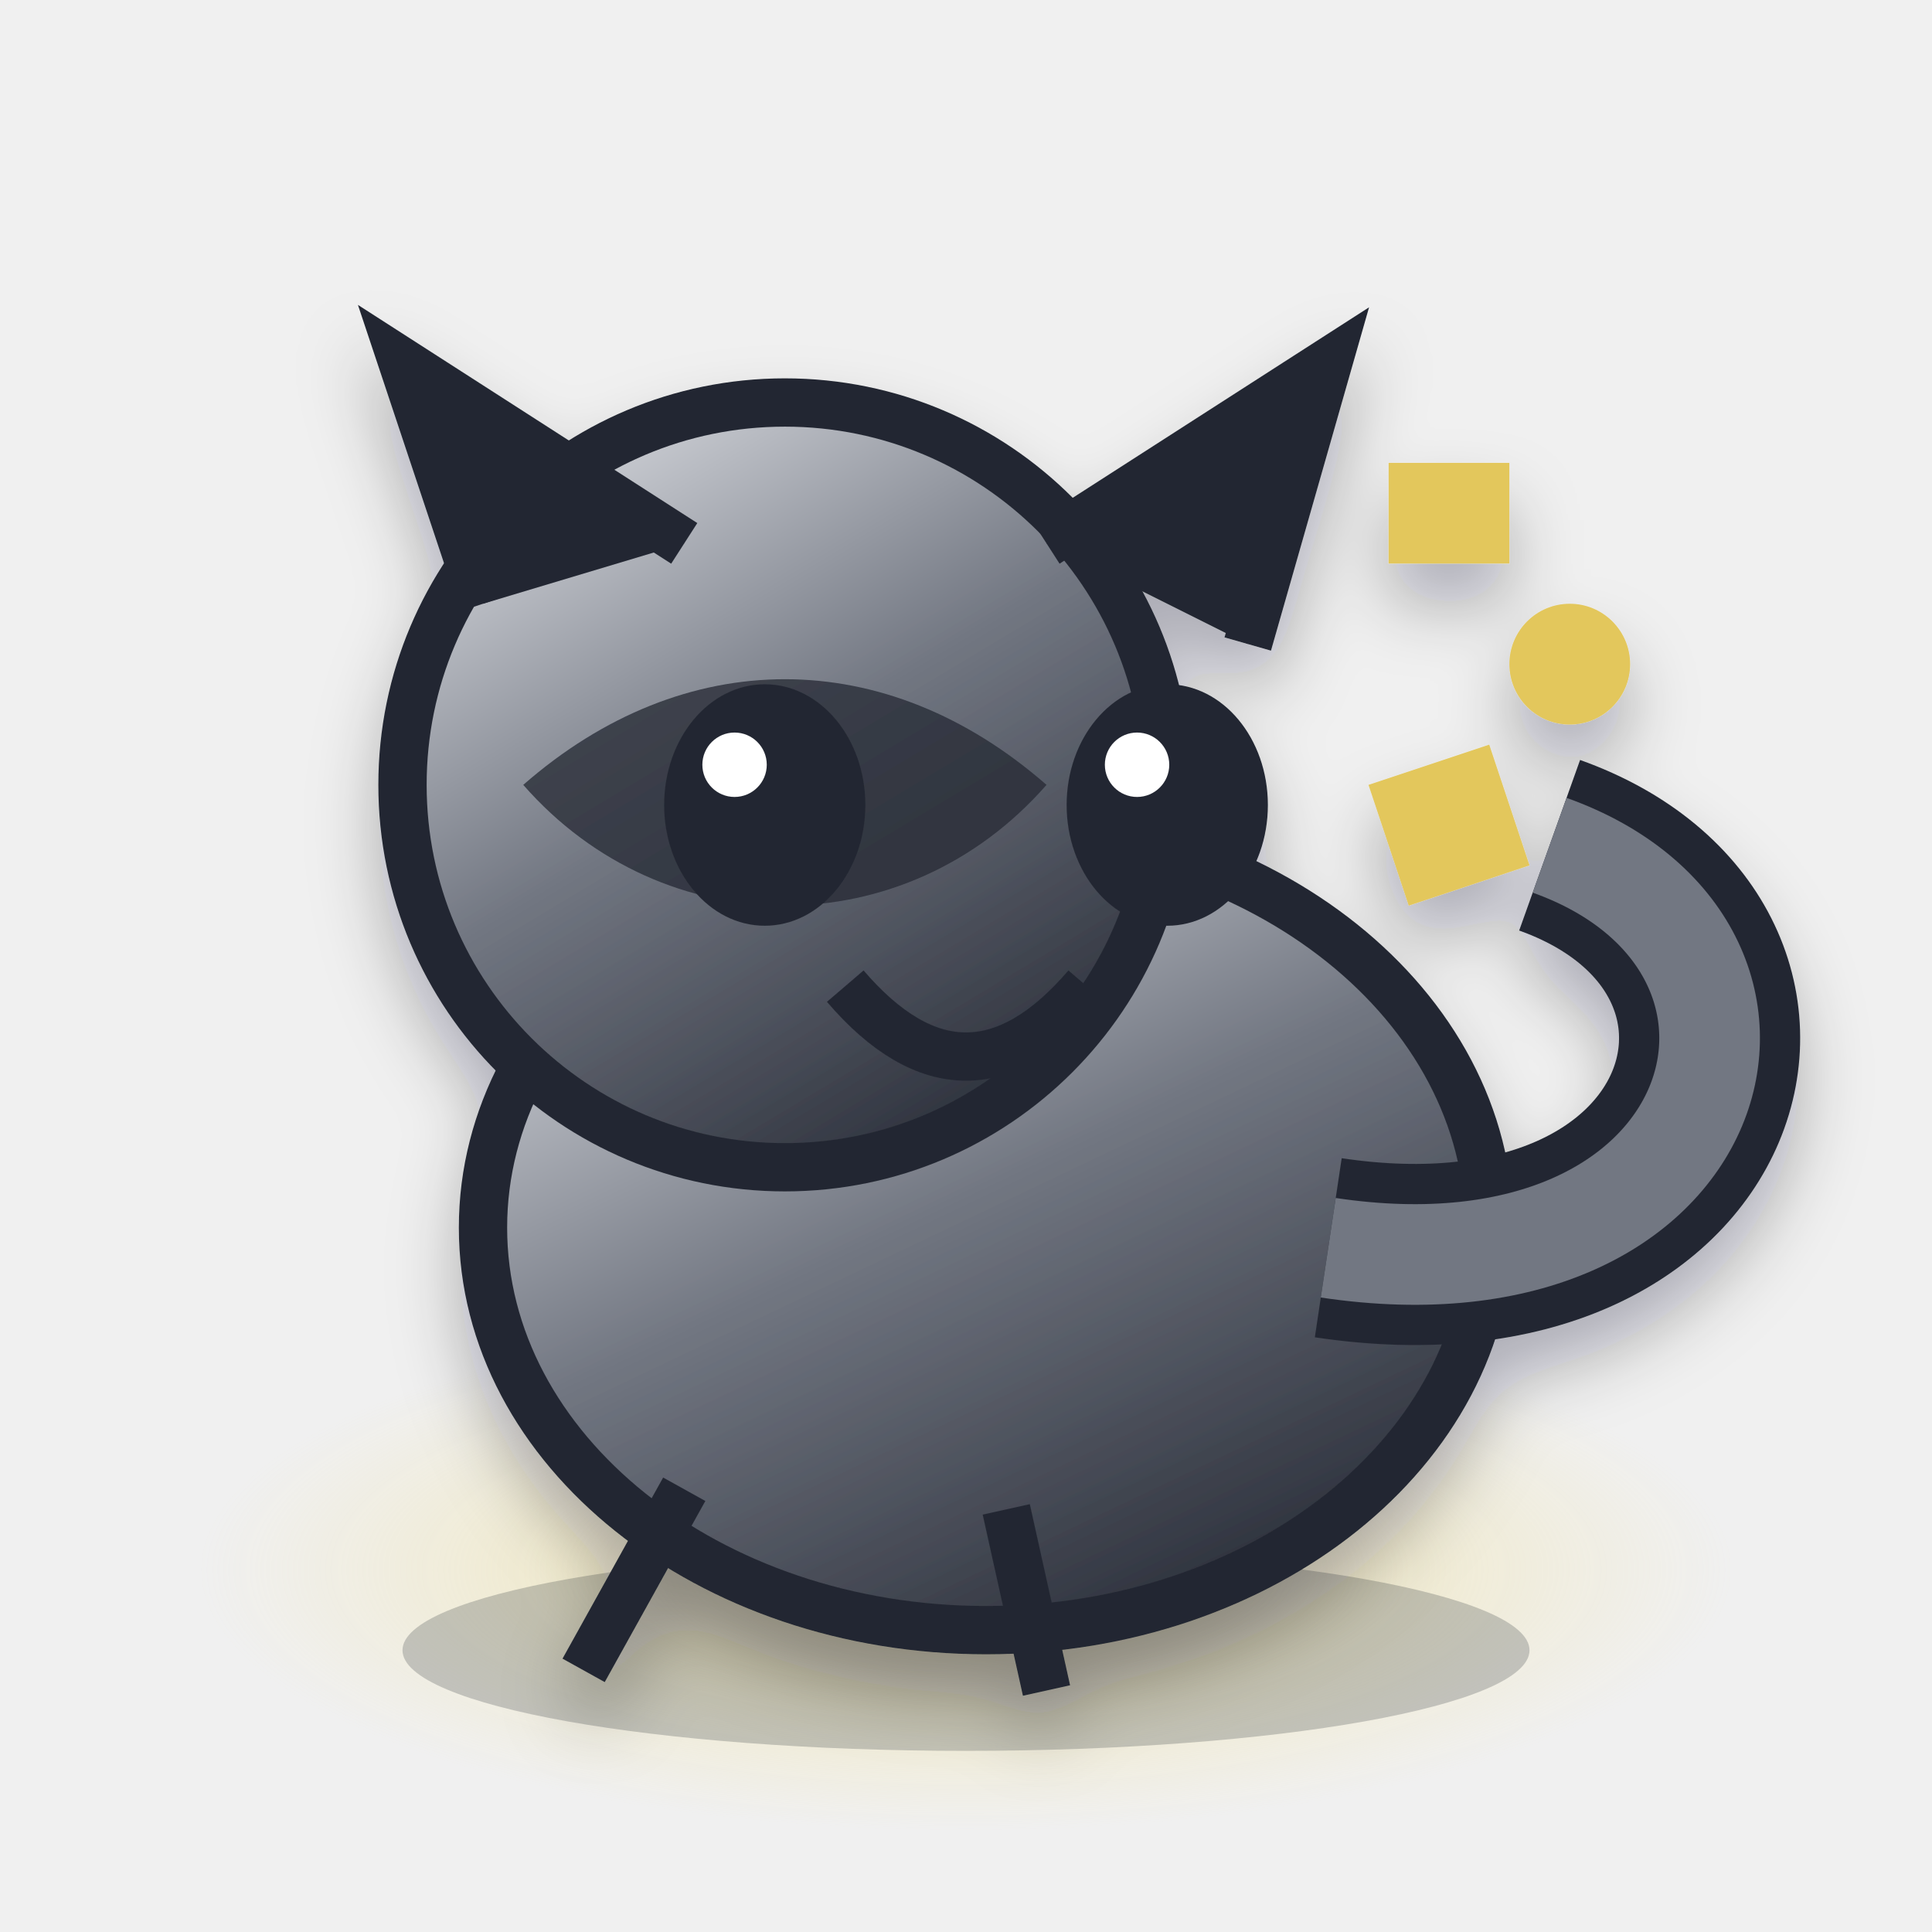
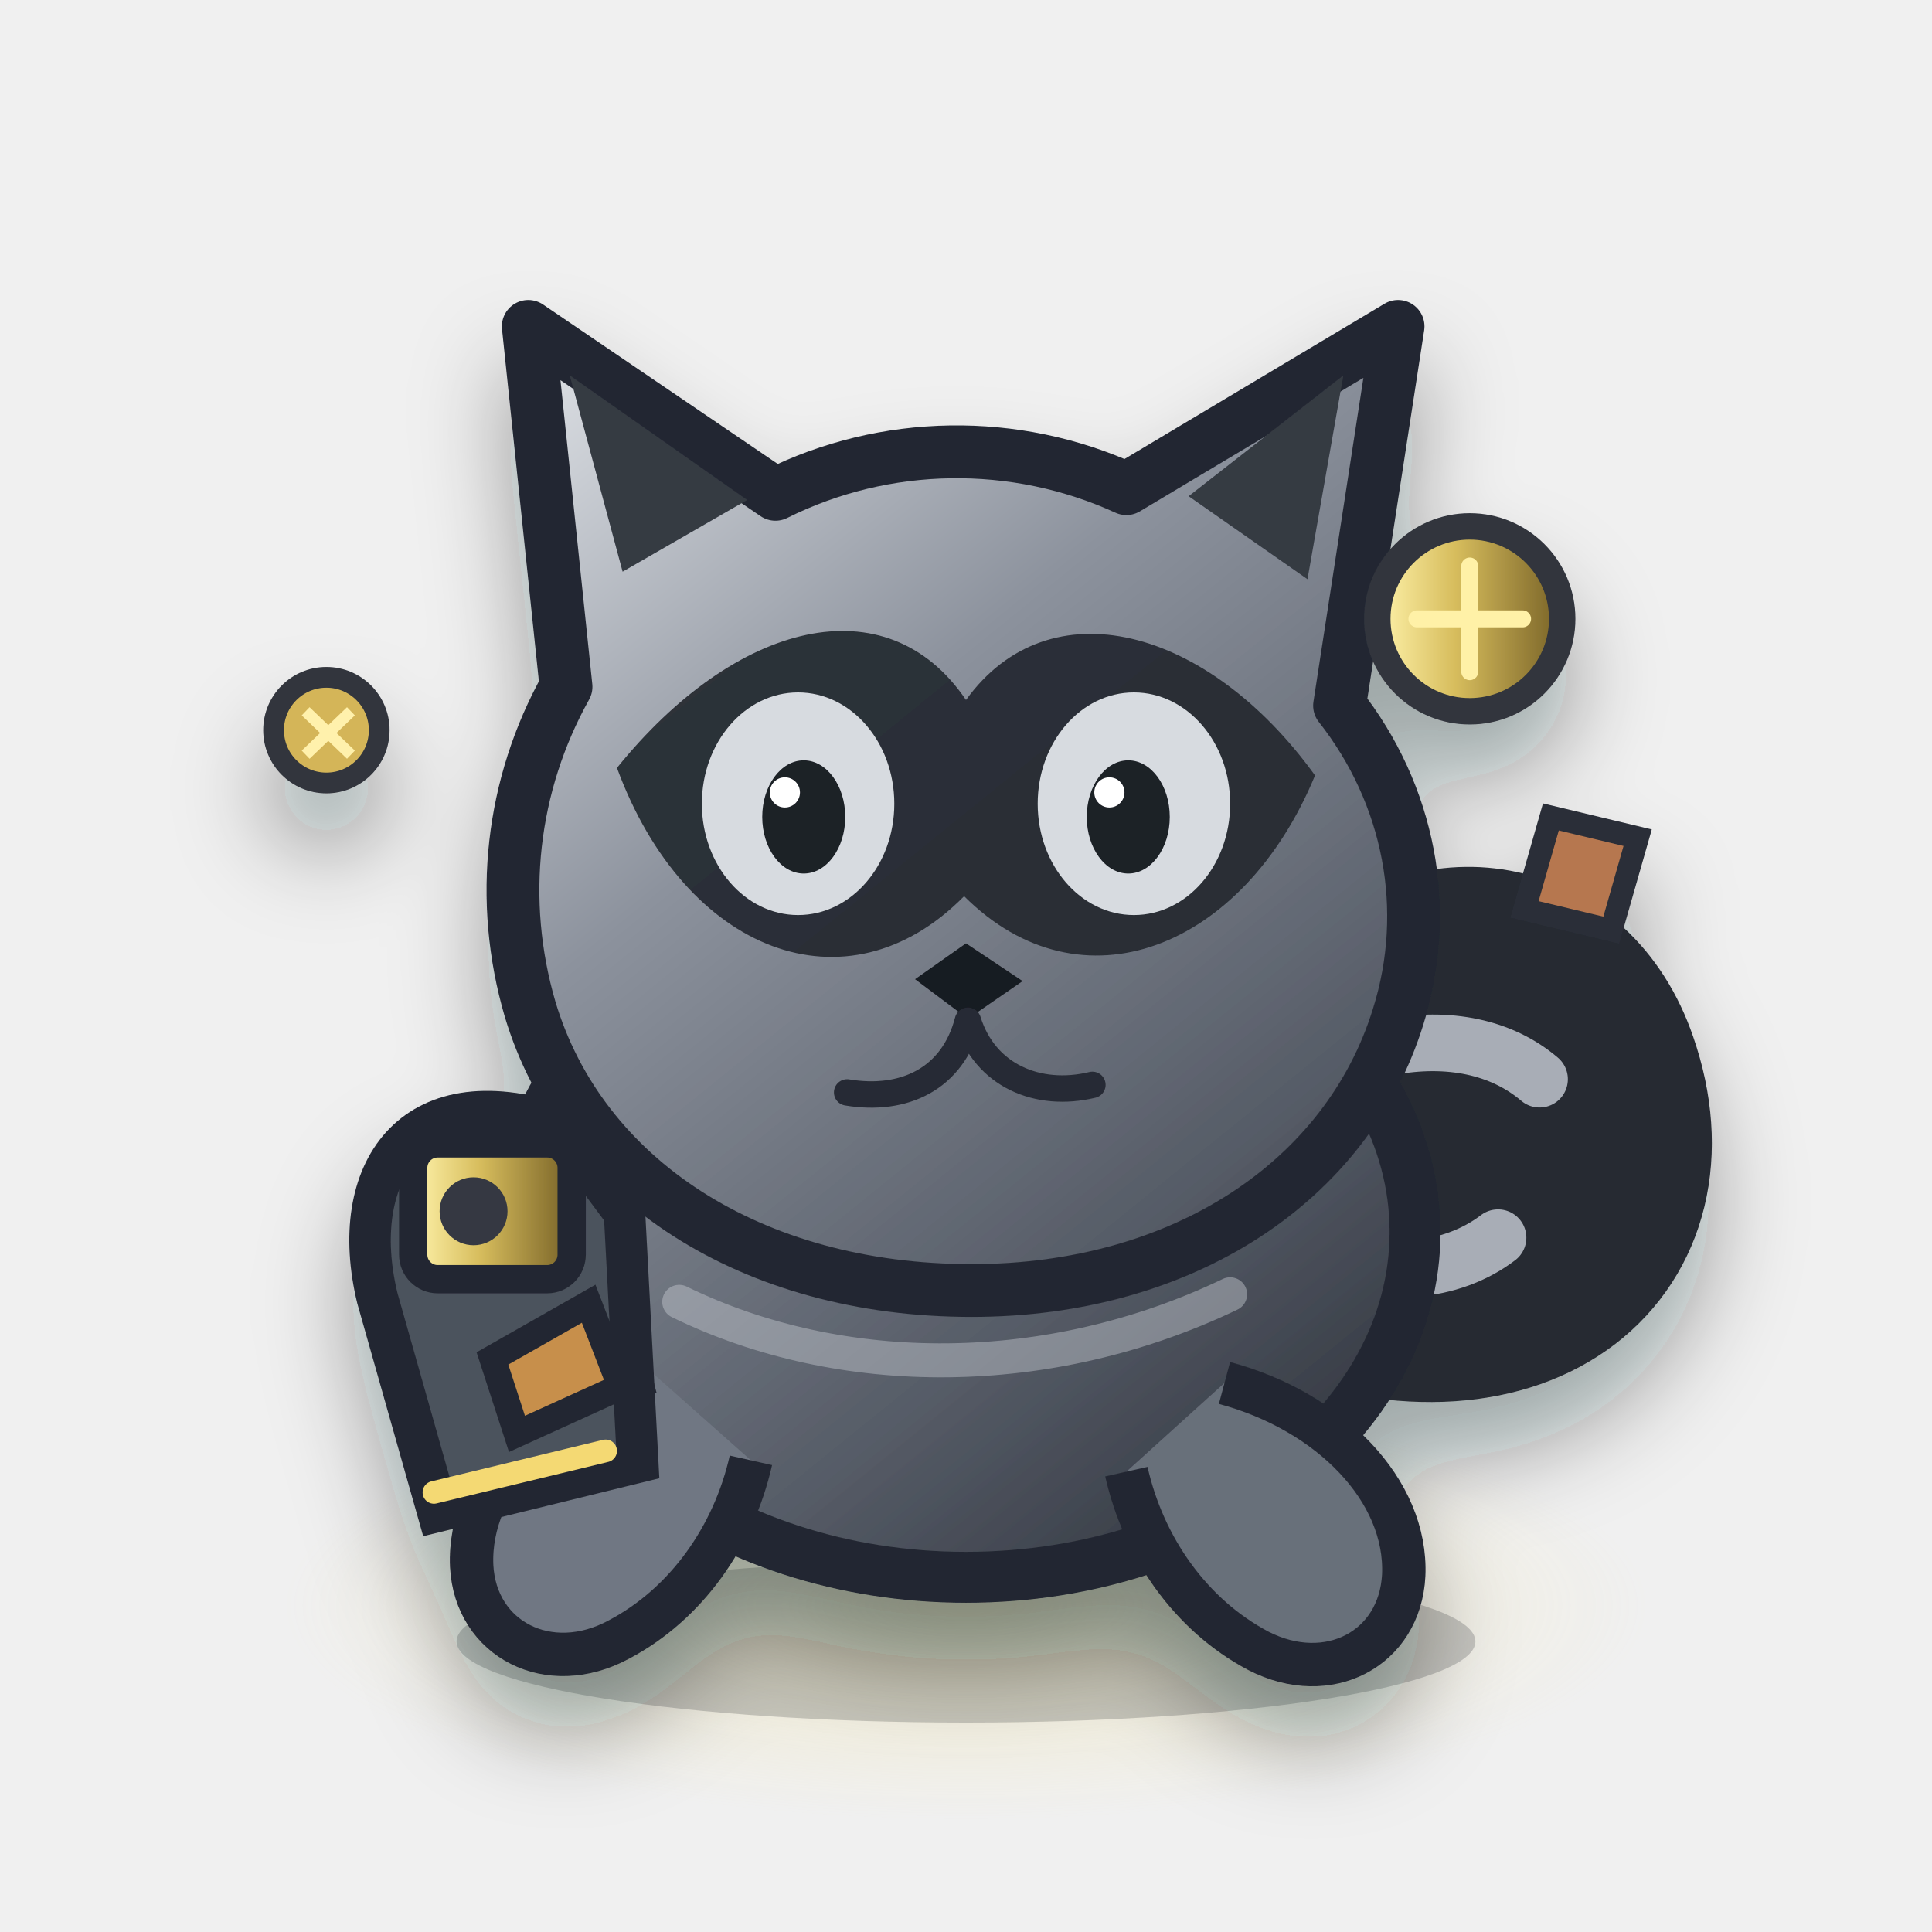
- <svg xmlns="http://www.w3.org/2000/svg" width="1024" height="1024" viewBox="0 0 96 96" role="img" aria-labelledby="title desc" data-looper-id="lokdex:g1:002" data-looper-name="Scrapshine Raccoon">
+ <svg xmlns="http://www.w3.org/2000/svg" width="1024" height="1024" viewBox="0 0 1024 1024" role="img" aria-labelledby="title desc" data-looper-id="lokdex:g1:002" data-looper-name="Scrapshine Raccoon" data-art-version="2">
  <defs>
-     <linearGradient id="body" x1=".2" y1="0" x2=".8" y2="1">
-       <stop offset="0" stop-color="#d9dbe0" />
-       <stop offset=".46" stop-color="#727782" />
-       <stop offset="1" stop-color="#242833" />
+     <linearGradient id="fur" x1="250" y1="190" x2="760" y2="820" gradientUnits="userSpaceOnUse">
+       <stop stop-color="#e3e6ea" />
+       <stop offset=".35" stop-color="#8c929d" />
+       <stop offset=".72" stop-color="#555b66" />
+       <stop offset="1" stop-color="#272b34" />
+     </linearGradient>
+     <linearGradient id="metal">
+       <stop stop-color="#fff3ab" />
+       <stop offset=".42" stop-color="#d7bd5d" />
+       <stop offset="1" stop-color="#776126" />
    </linearGradient>
    <radialGradient id="aura">
-       <stop offset="0" stop-color="#f2dc77" stop-opacity=".56" />
+       <stop stop-color="#f2dc77" stop-opacity=".32" />
      <stop offset="1" stop-color="#f2dc77" stop-opacity="0" />
    </radialGradient>
-     <filter id="shadow" x="-30%" y="-30%" width="160%" height="160%">
-       <feDropShadow dx="0" dy="2" stdDeviation="1.7" flood-color="#071018" flood-opacity=".28" />
+     <filter id="shadow" x="-30%" y="-30%" width="170%" height="190%">
+       <feDropShadow dx="0" dy="31" stdDeviation="24" flood-color="#10131a" flood-opacity=".34" />
    </filter>
  </defs>
-   <ellipse cx="48" cy="78" rx="38" ry="13" fill="url(#aura)" />
-   <ellipse cx="48" cy="82" rx="28" ry="5" fill="#071018" opacity=".2" />
-   <g filter="url(#shadow)">
-     <ellipse cx="49" cy="61" rx="25" ry="20" fill="url(#body)" stroke="#242833" stroke-width="2.4" />
-     <circle cx="39" cy="39" r="19" fill="url(#body)" stroke="#242833" stroke-width="2.4" />
-     <path d="M24 30 20 18l14 9m18 0 14-9-4 14" fill="#242833" stroke="#242833" stroke-width="2.4" />
-     <path d="M66 62c20 3 25-15 11-20" fill="none" stroke="#242833" stroke-width="9" />
-     <path d="M66 62c20 3 25-15 11-20" fill="none" stroke="#727782" stroke-width="5" />
-     <path d="M34 74l-5 9m21-8 2 9" fill="none" stroke="#242833" stroke-width="2.4" />
-     <path d="M26 39c8-7 18-7 26 0-7 8-19 8-26 0Z" fill="#242833" opacity=".75" />
-     <ellipse cx="38" cy="40" rx="5" ry="6" fill="#242833" />
-     <ellipse cx="58" cy="40" rx="5" ry="6" fill="#242833" />
-     <circle cx="36.5" cy="38" r="1.6" fill="#fff" />
-     <circle cx="56.5" cy="38" r="1.6" fill="#fff" />
-     <path d="M42 49q6 7 12 0" fill="none" stroke="#242833" stroke-width="2.4" />
-     <g fill="#e3c75c">
-       <rect x="69" y="23" width="6" height="5" />
-       <circle cx="78" cy="33" r="3" />
-       <path d="m68 39 6-2 2 6-6 2Z" />
+   <ellipse cx="512" cy="851" rx="360" ry="114" fill="url(#aura)" />
+   <ellipse cx="512" cy="870" rx="270" ry="43" fill="#161a20" opacity=".2" />
+   <g id="character" filter="url(#shadow)">
+     <g id="tail">
+       <path d="M686 681c122 45 198-24 166-116-22-64-89-74-132-33 62-11 82 55 42 84-26 19-54 14-83-5" fill="none" stroke="#252a32" stroke-width="96" stroke-linecap="round" />
+       <path d="M694 664c39 14 75 11 100-8m-58-101c32-6 60 0 80 17" fill="none" stroke="#a8adb6" stroke-width="30" stroke-linecap="round" />
    </g>
+     <ellipse cx="512" cy="653" rx="238" ry="183" fill="url(#fur)" stroke="#242833" stroke-width="27" />
+     <path d="M345 727c-56 15-97 58-95 103 2 39 41 59 78 39 36-19 61-55 70-95" fill="#707783" stroke="#242833" stroke-width="23" />
+     <path d="M649 733c56 15 97 57 95 102-2 39-40 59-77 40-36-19-61-55-70-95" fill="#686f7a" stroke="#242833" stroke-width="23" />
+     <g id="head">
+       <path d="M300 364 280 173l131 89c58-29 127-30 186-3l144-86-31 201c37 47 49 108 31 165-27 87-114 145-226 145-117 0-207-59-234-149-17-58-10-119 19-171Z" fill="url(#fur)" stroke="#242833" stroke-width="28" stroke-linejoin="round" />
+       <path d="M302 199 330 303l66-38Z" fill="#353a43" />
+       <path d="M712 199 630 263l63 44Z" fill="#353a43" />
+     </g>
+     <g id="mask">
+       <path d="M327 407c63-78 143-98 185-36 44-61 128-39 185 40-38 92-124 126-186 64-62 63-148 30-184-68Z" fill="#252931" opacity=".94" />
+       <ellipse cx="423" cy="426" rx="51" ry="59" fill="#d7dbe0" />
+       <ellipse cx="601" cy="426" rx="51" ry="59" fill="#d7dbe0" />
+       <ellipse cx="426" cy="433" rx="22" ry="30" fill="#1c2027" />
+       <ellipse cx="598" cy="433" rx="22" ry="30" fill="#1c2027" />
+       <circle cx="416" cy="420" r="8" fill="#fff" />
+       <circle cx="588" cy="420" r="8" fill="#fff" />
+     </g>
+     <path d="m512 500-27 19 28 21 29-20Z" fill="#171b21" />
+     <path d="M513 541c-8 31-34 43-64 38m64-38c9 29 37 41 66 34" fill="none" stroke="#272b34" stroke-width="14" stroke-linecap="round" />
+     <g id="scrap-pack">
+       <path d="M296 596c-78-26-112 26-96 92l32 113 106-26-7-132Z" fill="#4c535d" stroke="#242833" stroke-width="22" />
+       <rect x="219" y="606" width="84" height="72" rx="13" fill="url(#metal)" stroke="#242833" stroke-width="15" />
+       <circle cx="251" cy="642" r="18" fill="#343943" />
+       <path d="m261 720 51-29 17 44-55 25Z" fill="#c78f4b" stroke="#242833" stroke-width="14" />
+       <path d="M230 791 321 769" stroke="#f4d973" stroke-width="12" stroke-linecap="round" />
+     </g>
+     <g id="trinkets">
+       <circle cx="779" cy="328" r="49" fill="url(#metal)" stroke="#30343d" stroke-width="14" />
+       <path d="M779 300v56m-28-28h56" stroke="#fff1a7" stroke-width="9" stroke-linecap="round" />
+       <path d="m822 433 46 11-14 49-46-11Z" fill="#b6774f" stroke="#2a2e37" stroke-width="12" />
+       <circle cx="173" cy="387" r="28" fill="#d4b559" stroke="#30343d" stroke-width="11" />
+       <path d="m162 377 24 23m-24 0 24-23" stroke="#fff1ac" stroke-width="6" />
+     </g>
+     <path d="M360 690c86 42 196 42 292-4" fill="none" stroke="#c5cad1" stroke-width="18" stroke-linecap="round" opacity=".45" />
  </g>
</svg>
